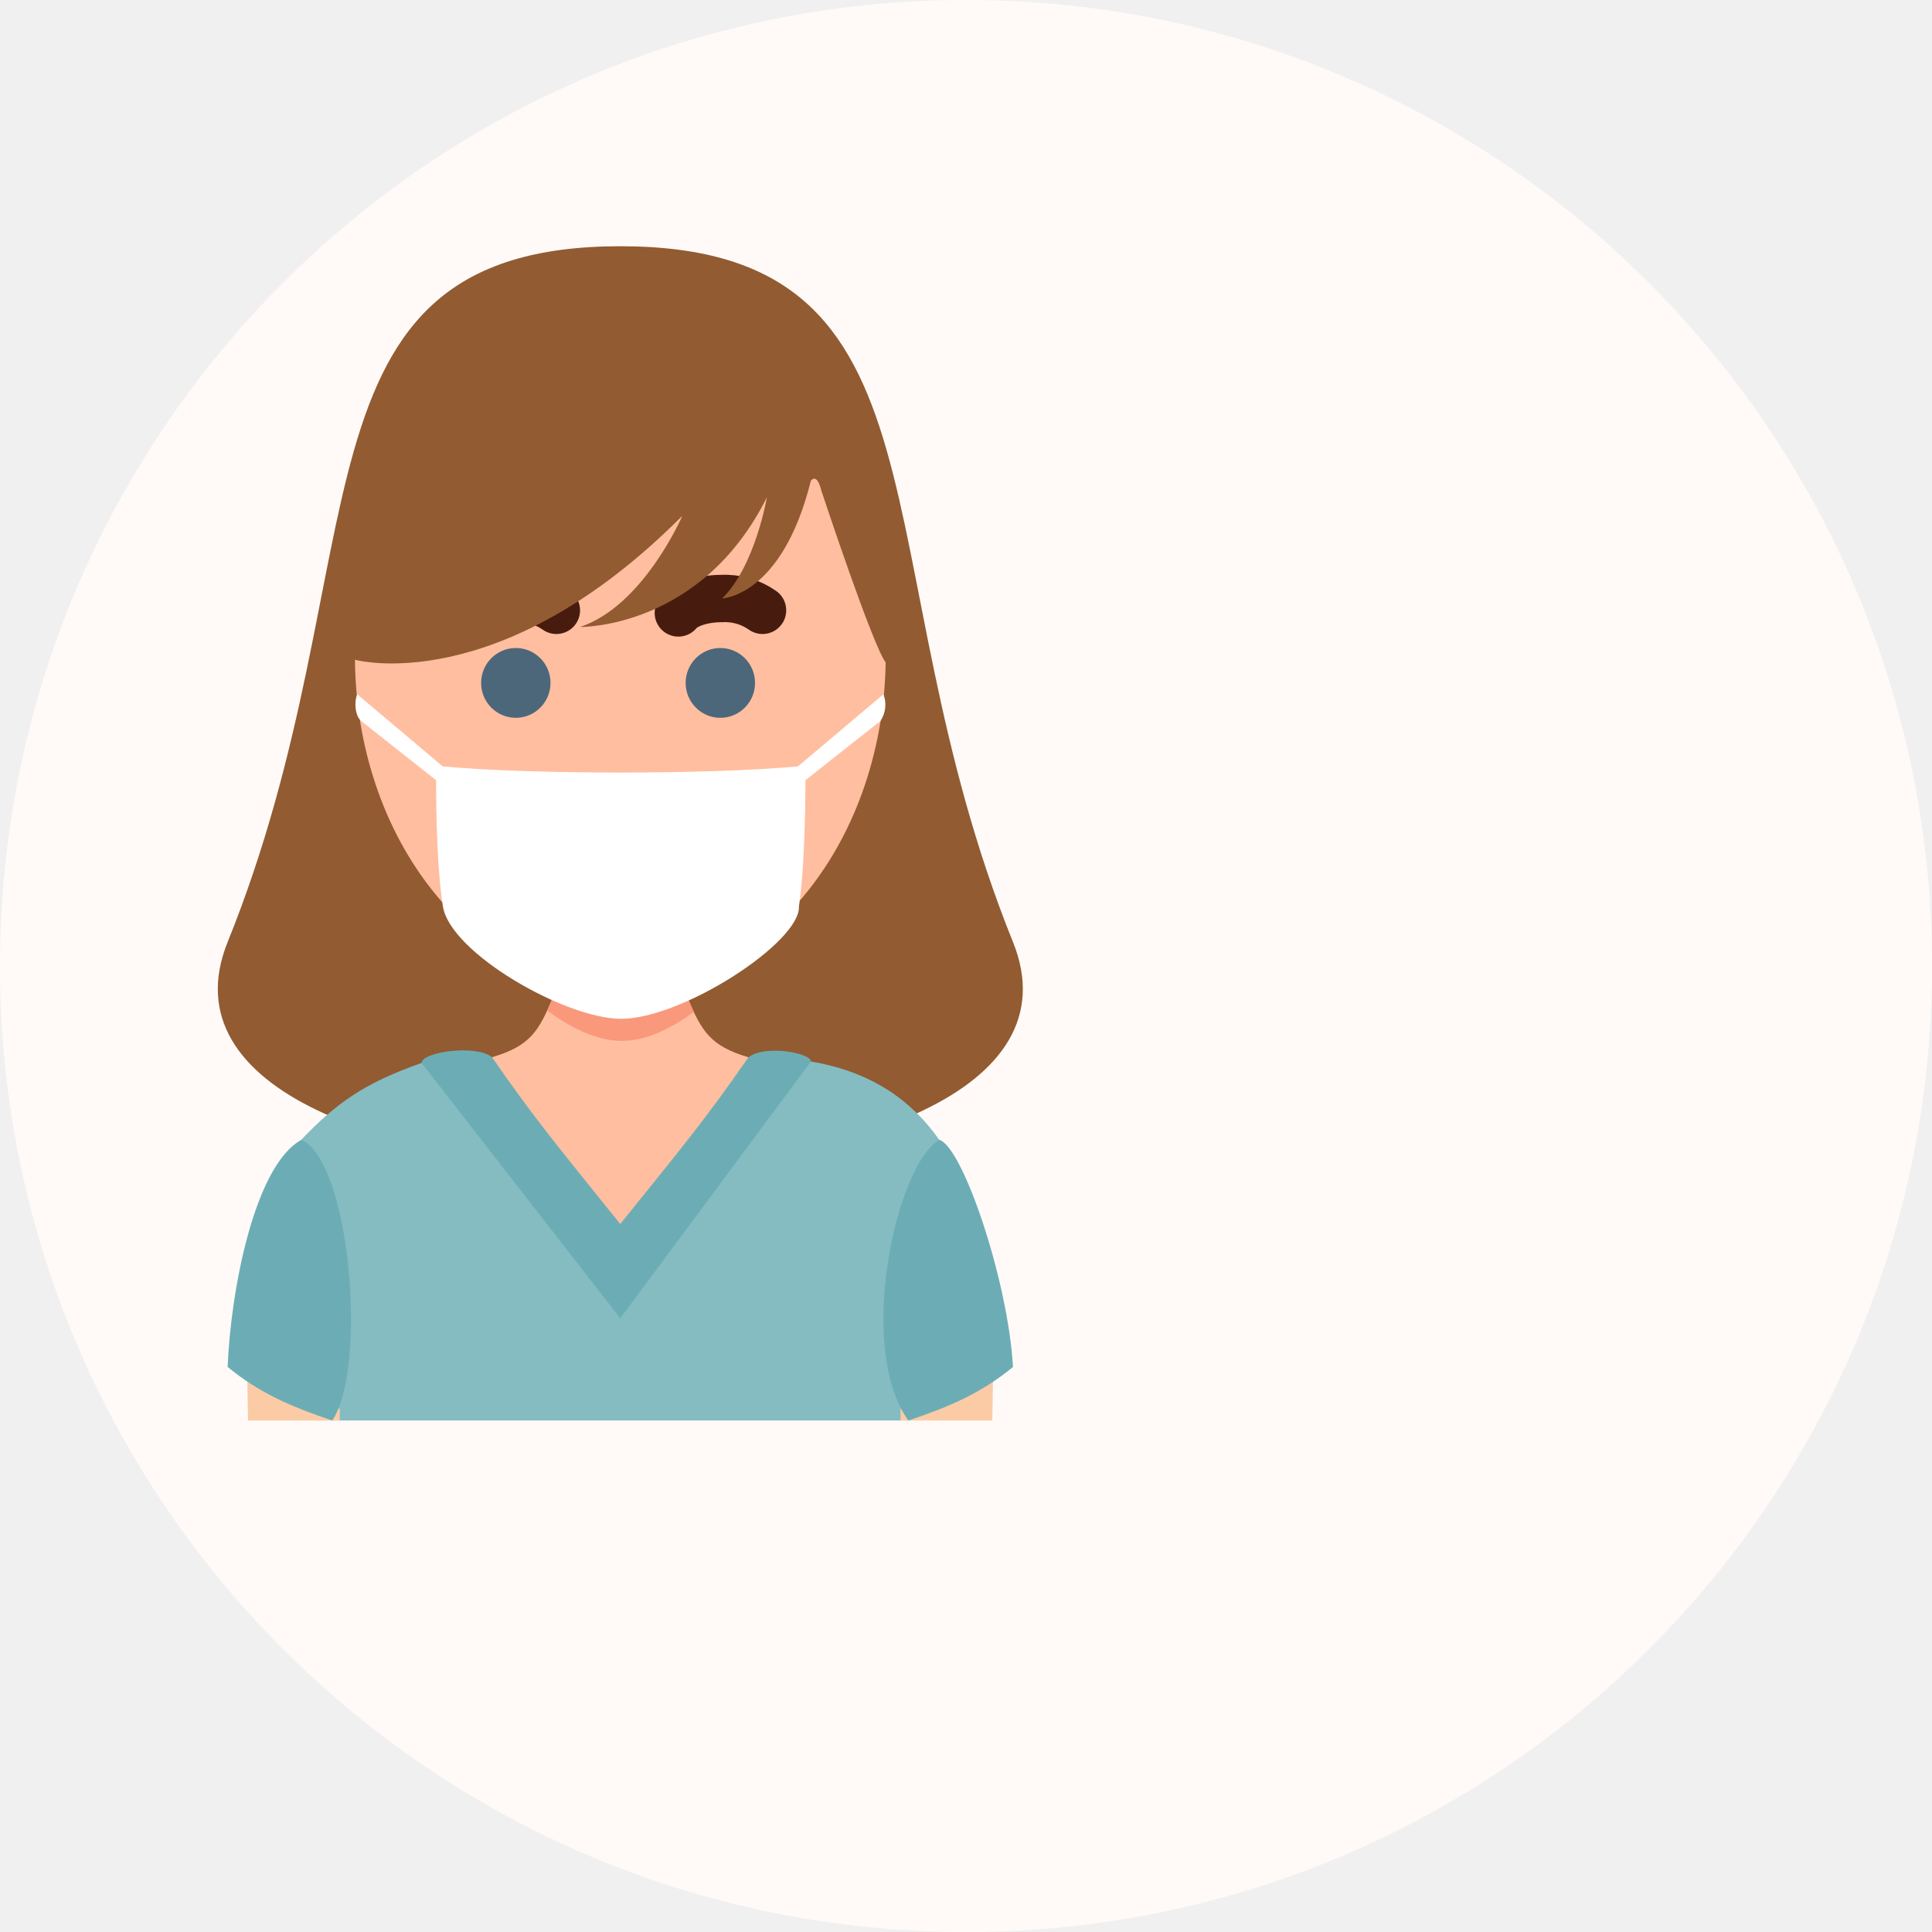
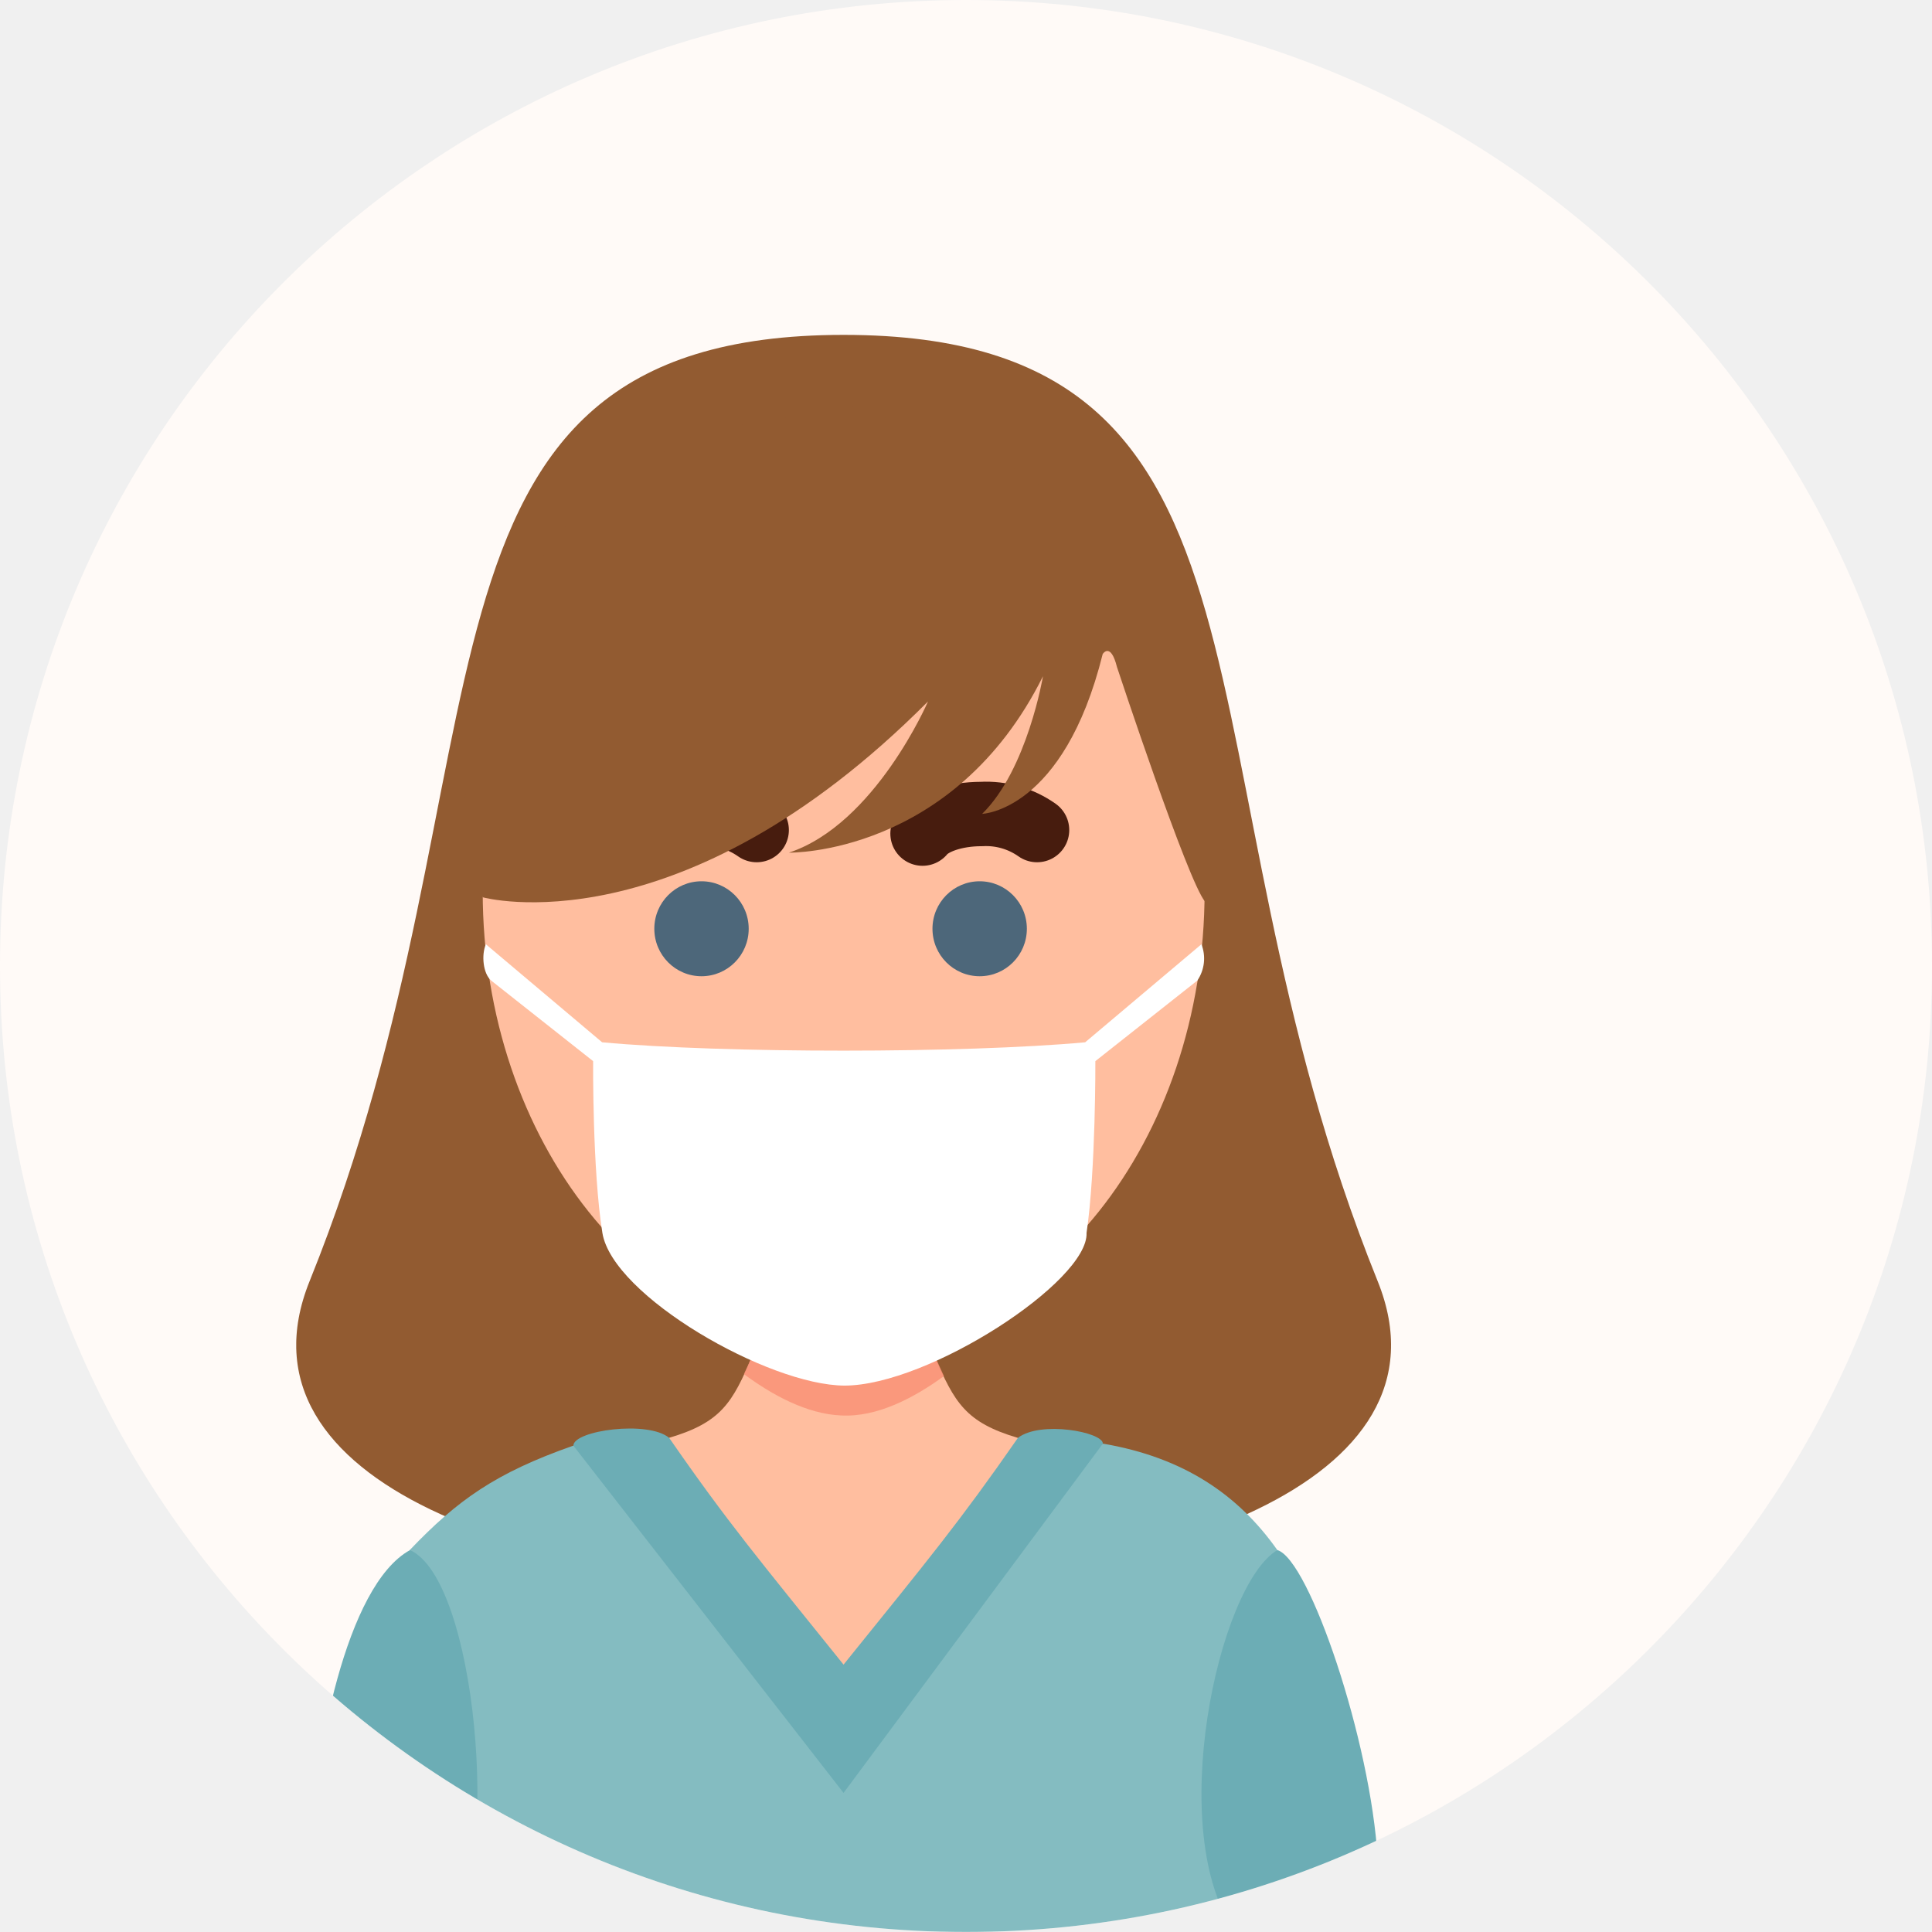
- <svg xmlns="http://www.w3.org/2000/svg" width="204" height="204" viewBox="0 0 204 204" fill="none">
-   <circle cx="102" cy="102" r="102" fill="#FFFAF7" />
-   <mask id="mask0" mask-type="alpha" maskUnits="userSpaceOnUse" x="0" y="0" width="204" height="204">
-     <circle cx="102" cy="102" r="102" fill="#FCECE5" />
+ <svg xmlns="http://www.w3.org/2000/svg" width="150" height="150" viewBox="0 0 150 150" fill="none">
+   <circle cx="75" cy="75" r="75" fill="#FFFAF7" />
+   <mask id="mask0" mask-type="alpha" maskUnits="userSpaceOnUse" x="0" y="0" width="150" height="150">
+     <circle cx="75" cy="75" r="75" fill="#FCECE5" />
  </mask>
  <g mask="url(#mask0)">
    <g clip-path="url(#clip0)">
      <path d="M106.963 99.473C90.587 58.912 101.572 26 65.5 26C29.428 26 40.413 58.927 24.036 99.473C11.331 130.98 119.669 130.98 106.963 99.473Z" fill="#925B31" />
      <path d="M65.5 104.348C80.978 104.348 93.524 88.617 93.524 69.212C93.524 49.807 80.978 34.076 65.5 34.076C50.023 34.076 37.477 49.807 37.477 69.212C37.477 88.617 50.023 104.348 65.5 104.348Z" fill="#FFBE9F" />
      <path d="M58.416 105.239C56.876 108.911 55.99 110.44 51.938 111.635C51.463 114.257 58.877 122.774 65.478 130.293C72.072 122.774 79.494 114.257 79.019 111.635C74.987 110.44 74.102 108.911 72.54 105.239C72.468 104.964 58.639 105.232 58.416 105.239Z" fill="#FFBE9F" />
      <path d="M54.465 75.795C56.488 75.795 58.129 74.145 58.129 72.109C58.129 70.073 56.488 68.422 54.465 68.422C52.441 68.422 50.801 70.073 50.801 72.109C50.801 74.145 52.441 75.795 54.465 75.795Z" fill="#4D677A" />
      <path d="M76.061 75.795C78.084 75.795 79.725 74.145 79.725 72.109C79.725 70.073 78.084 68.422 76.061 68.422C74.037 68.422 72.397 70.073 72.397 72.109C72.397 74.145 74.037 75.795 76.061 75.795Z" fill="#4D677A" />
      <path d="M49.857 64.721C50.577 63.83 52.37 63.2 54.428 63.2C55.966 63.116 57.487 63.555 58.748 64.445" stroke="#471C0E" stroke-width="5" stroke-linecap="round" stroke-linejoin="round" />
      <path d="M71.626 64.72C72.346 63.829 74.145 63.199 76.197 63.199C77.735 63.117 79.255 63.556 80.516 64.445" stroke="#471C0E" stroke-width="5" stroke-linecap="round" stroke-linejoin="round" />
      <path d="M37.498 69.669C37.498 69.669 52.723 73.877 72.051 54.459C72.051 54.459 67.948 63.983 61.253 66.2C61.253 66.2 74.038 66.439 80.977 52.503C80.977 52.503 79.76 59.746 76.255 63.187C76.255 63.187 82.575 62.991 85.613 50.779C85.613 50.779 86.225 49.809 86.721 51.786C86.721 51.786 92.25 68.525 93.574 70.017L95.943 63.187L87.506 42.616L79.062 36.482L66.465 31.578L54.465 33.505L46.23 37.85L39.96 46.136L34.921 66.569L37.498 69.669Z" fill="#925B31" />
      <path opacity="0.77" d="M73.289 106.838C73.059 106.353 72.829 105.824 72.569 105.238C72.454 104.962 58.626 105.238 58.403 105.238C58.182 105.774 57.966 106.256 57.755 106.686C59.979 108.33 62.657 109.779 65.284 109.895C68.099 110.054 70.971 108.526 73.289 106.838Z" fill="#F98D72" />
      <path d="M93.279 73.311L84.252 80.923C74.894 81.785 56.106 81.792 46.748 80.923L37.721 73.311C37.368 74.144 37.498 75.578 38.131 76.128L46.05 82.386C46.05 82.386 45.985 90.831 46.769 95.72C47.554 100.609 59.64 107.555 65.565 107.577C72.094 107.577 84.525 99.472 84.36 95.72C85.08 90.831 85.044 82.386 85.044 82.386L92.962 76.128C93.239 75.72 93.412 75.25 93.468 74.759C93.523 74.268 93.458 73.771 93.279 73.311Z" fill="white" />
      <path d="M35.079 149.994H95.921C93.523 142.657 95.812 126.816 99.174 120.348C96.151 116.068 91.925 113.156 85.634 112.084C77.113 117.977 70.186 125.913 65.478 135.175C62.246 126.215 49.958 113.308 44.502 112.243C38.476 114.358 35.525 116.459 31.811 120.348C35.64 128.511 36.101 140.6 35.079 149.994Z" fill="#84BCC1" />
      <path d="M35.878 149.993V148.74C33.956 148.74 28.463 146.828 26.088 144.438L26.189 149.993H35.878Z" fill="#FBCBA6" />
      <path d="M104.775 149.993L104.876 144.438C102.5 146.828 97.001 148.74 95.086 148.74V149.993H104.775Z" fill="#FBCBA6" />
      <path d="M95.914 149.993C100.233 148.545 103.623 147.096 106.963 144.336C106.438 135.174 101.644 121.065 99.175 120.348C94.56 123.086 90.4 142.381 95.914 149.993Z" fill="#6CADB5" />
      <path d="M31.832 120.348C26.851 123.086 24.353 136.326 24.036 144.336C27.376 147.081 30.767 148.545 35.079 149.993C38.836 144.438 37.001 122.673 31.832 120.348Z" fill="#6CADB5" />
      <path d="M85.627 112.083C85.627 111.185 80.79 110.279 79.033 111.634C74.506 118.152 72.101 121.05 65.493 129.241C58.885 121.028 56.48 118.174 51.953 111.634C50.311 110.258 44.517 111.062 44.517 112.242L65.493 139.201L85.627 112.083Z" fill="#6CADB5" />
    </g>
  </g>
  <defs>
    <clipPath id="clip0">
      <rect width="85" height="124" fill="white" transform="translate(23 26)" />
    </clipPath>
  </defs>
</svg>
